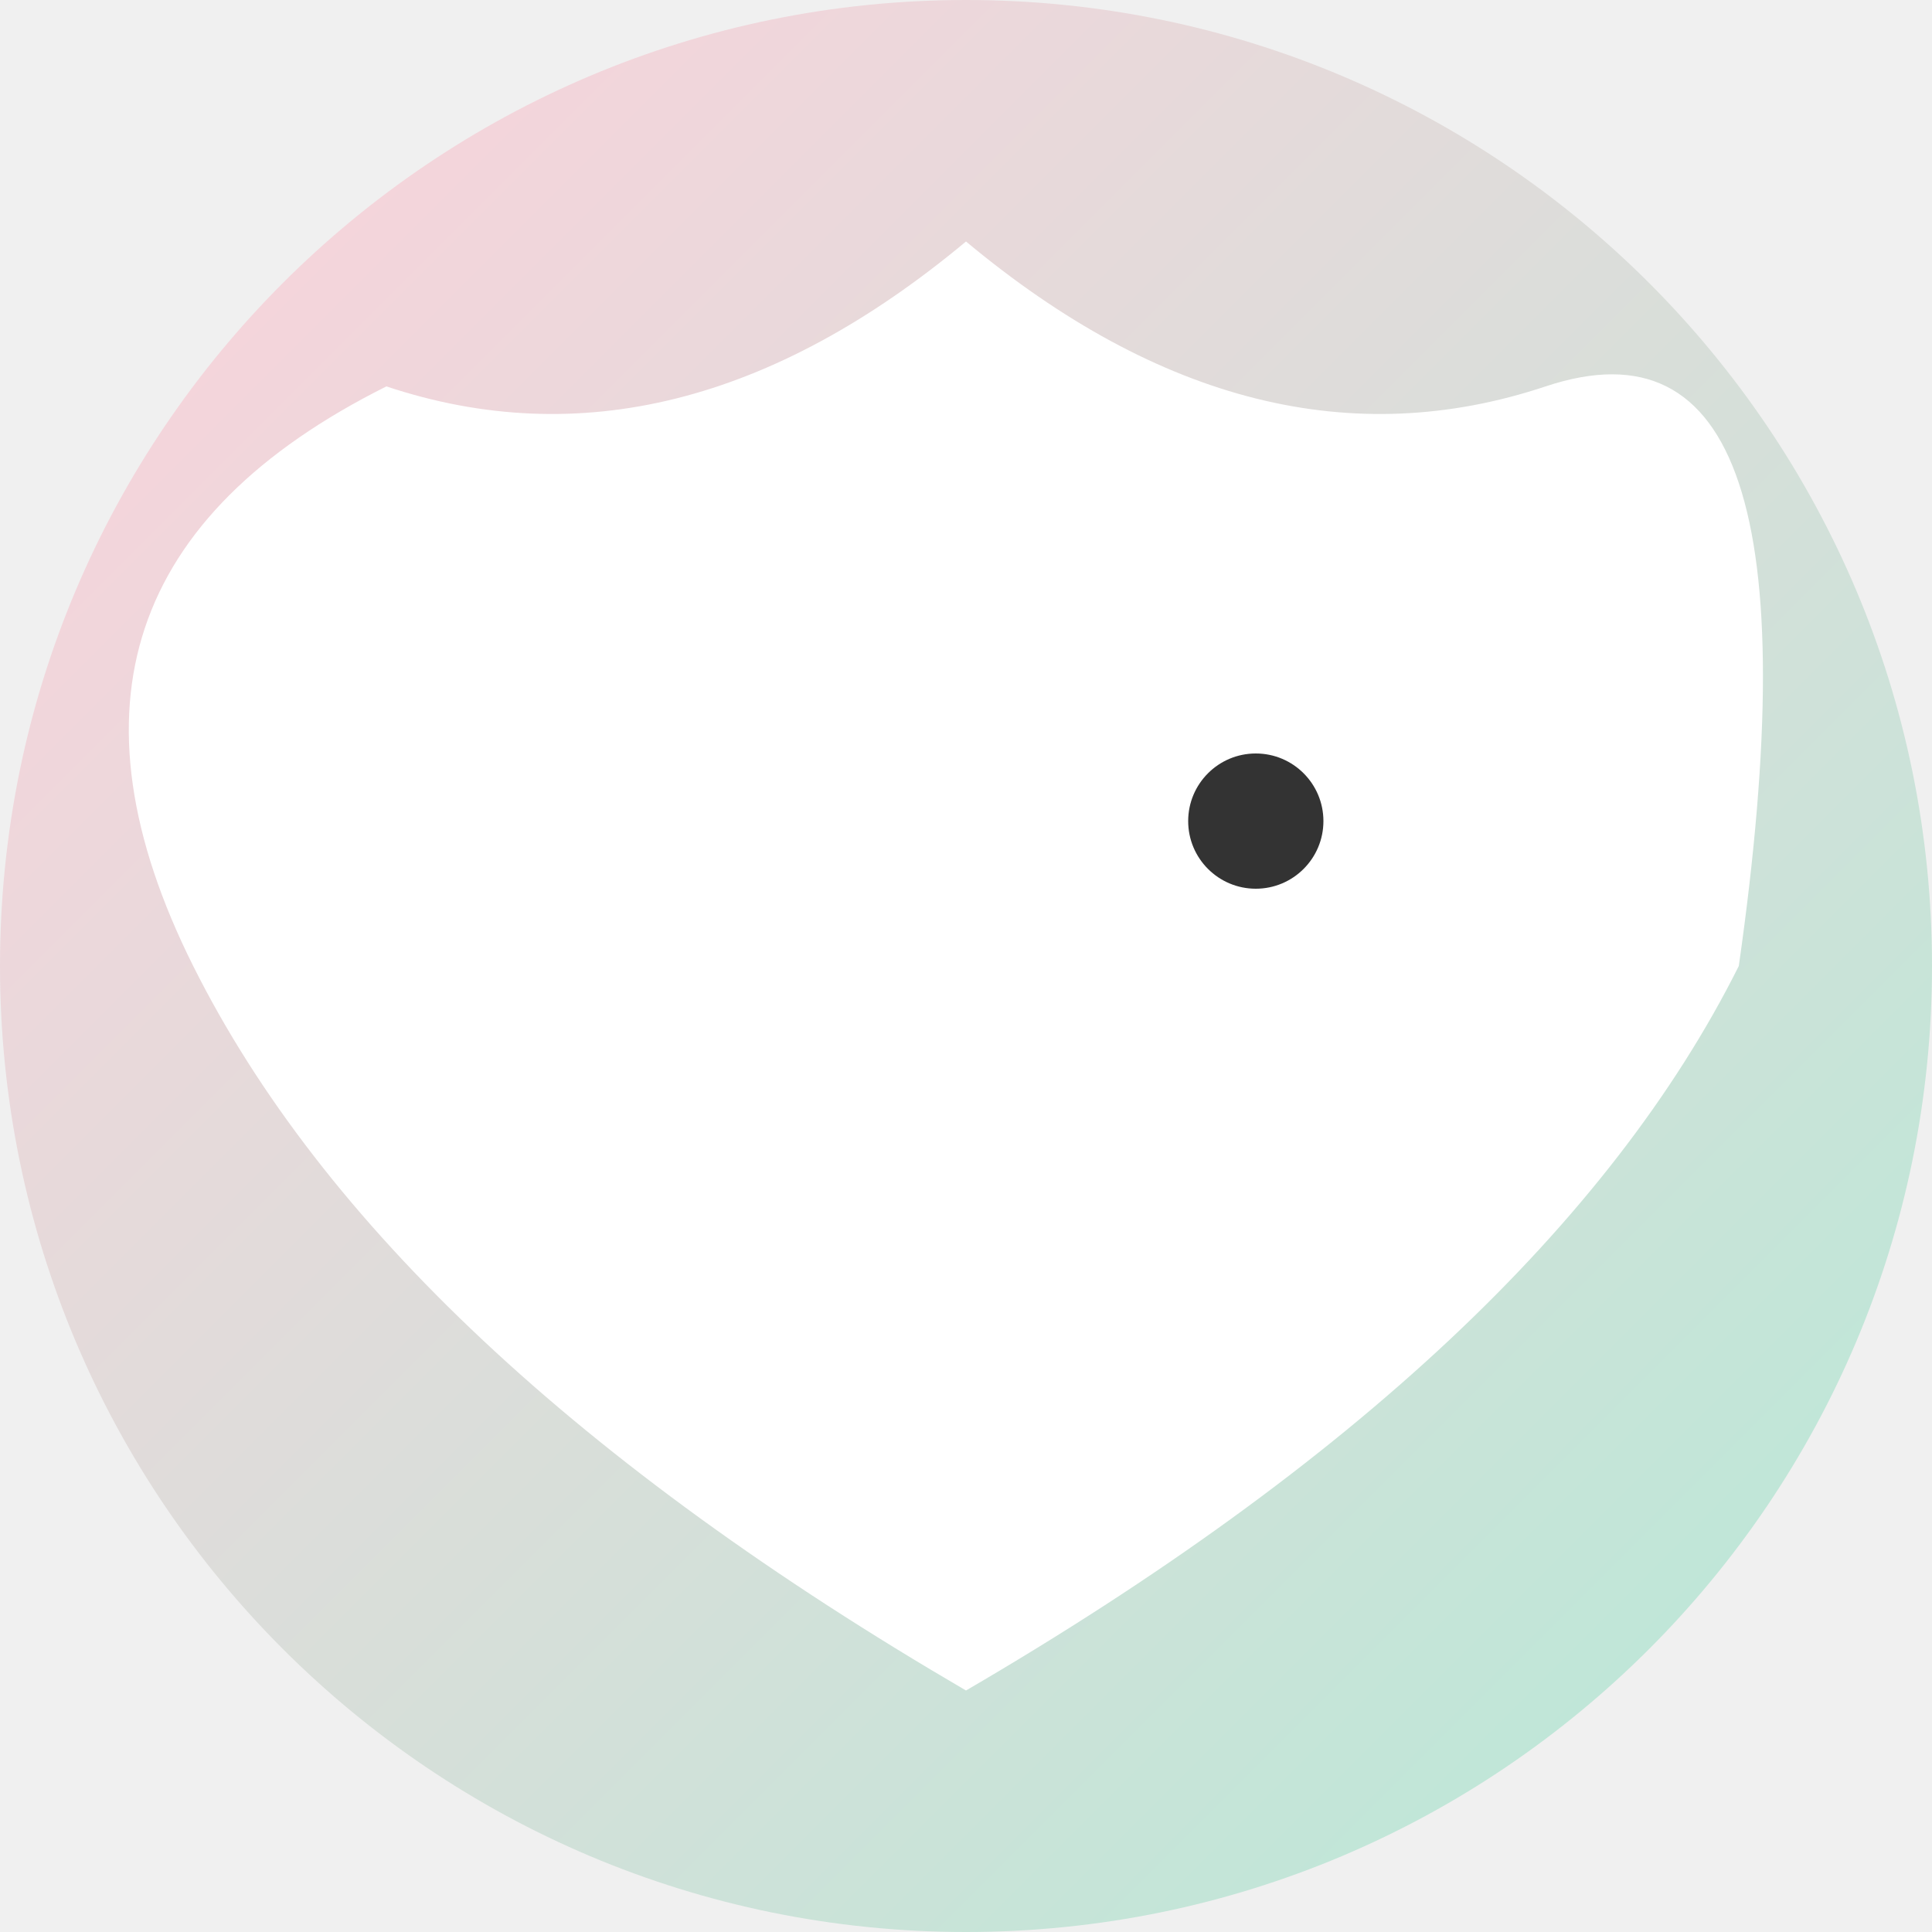
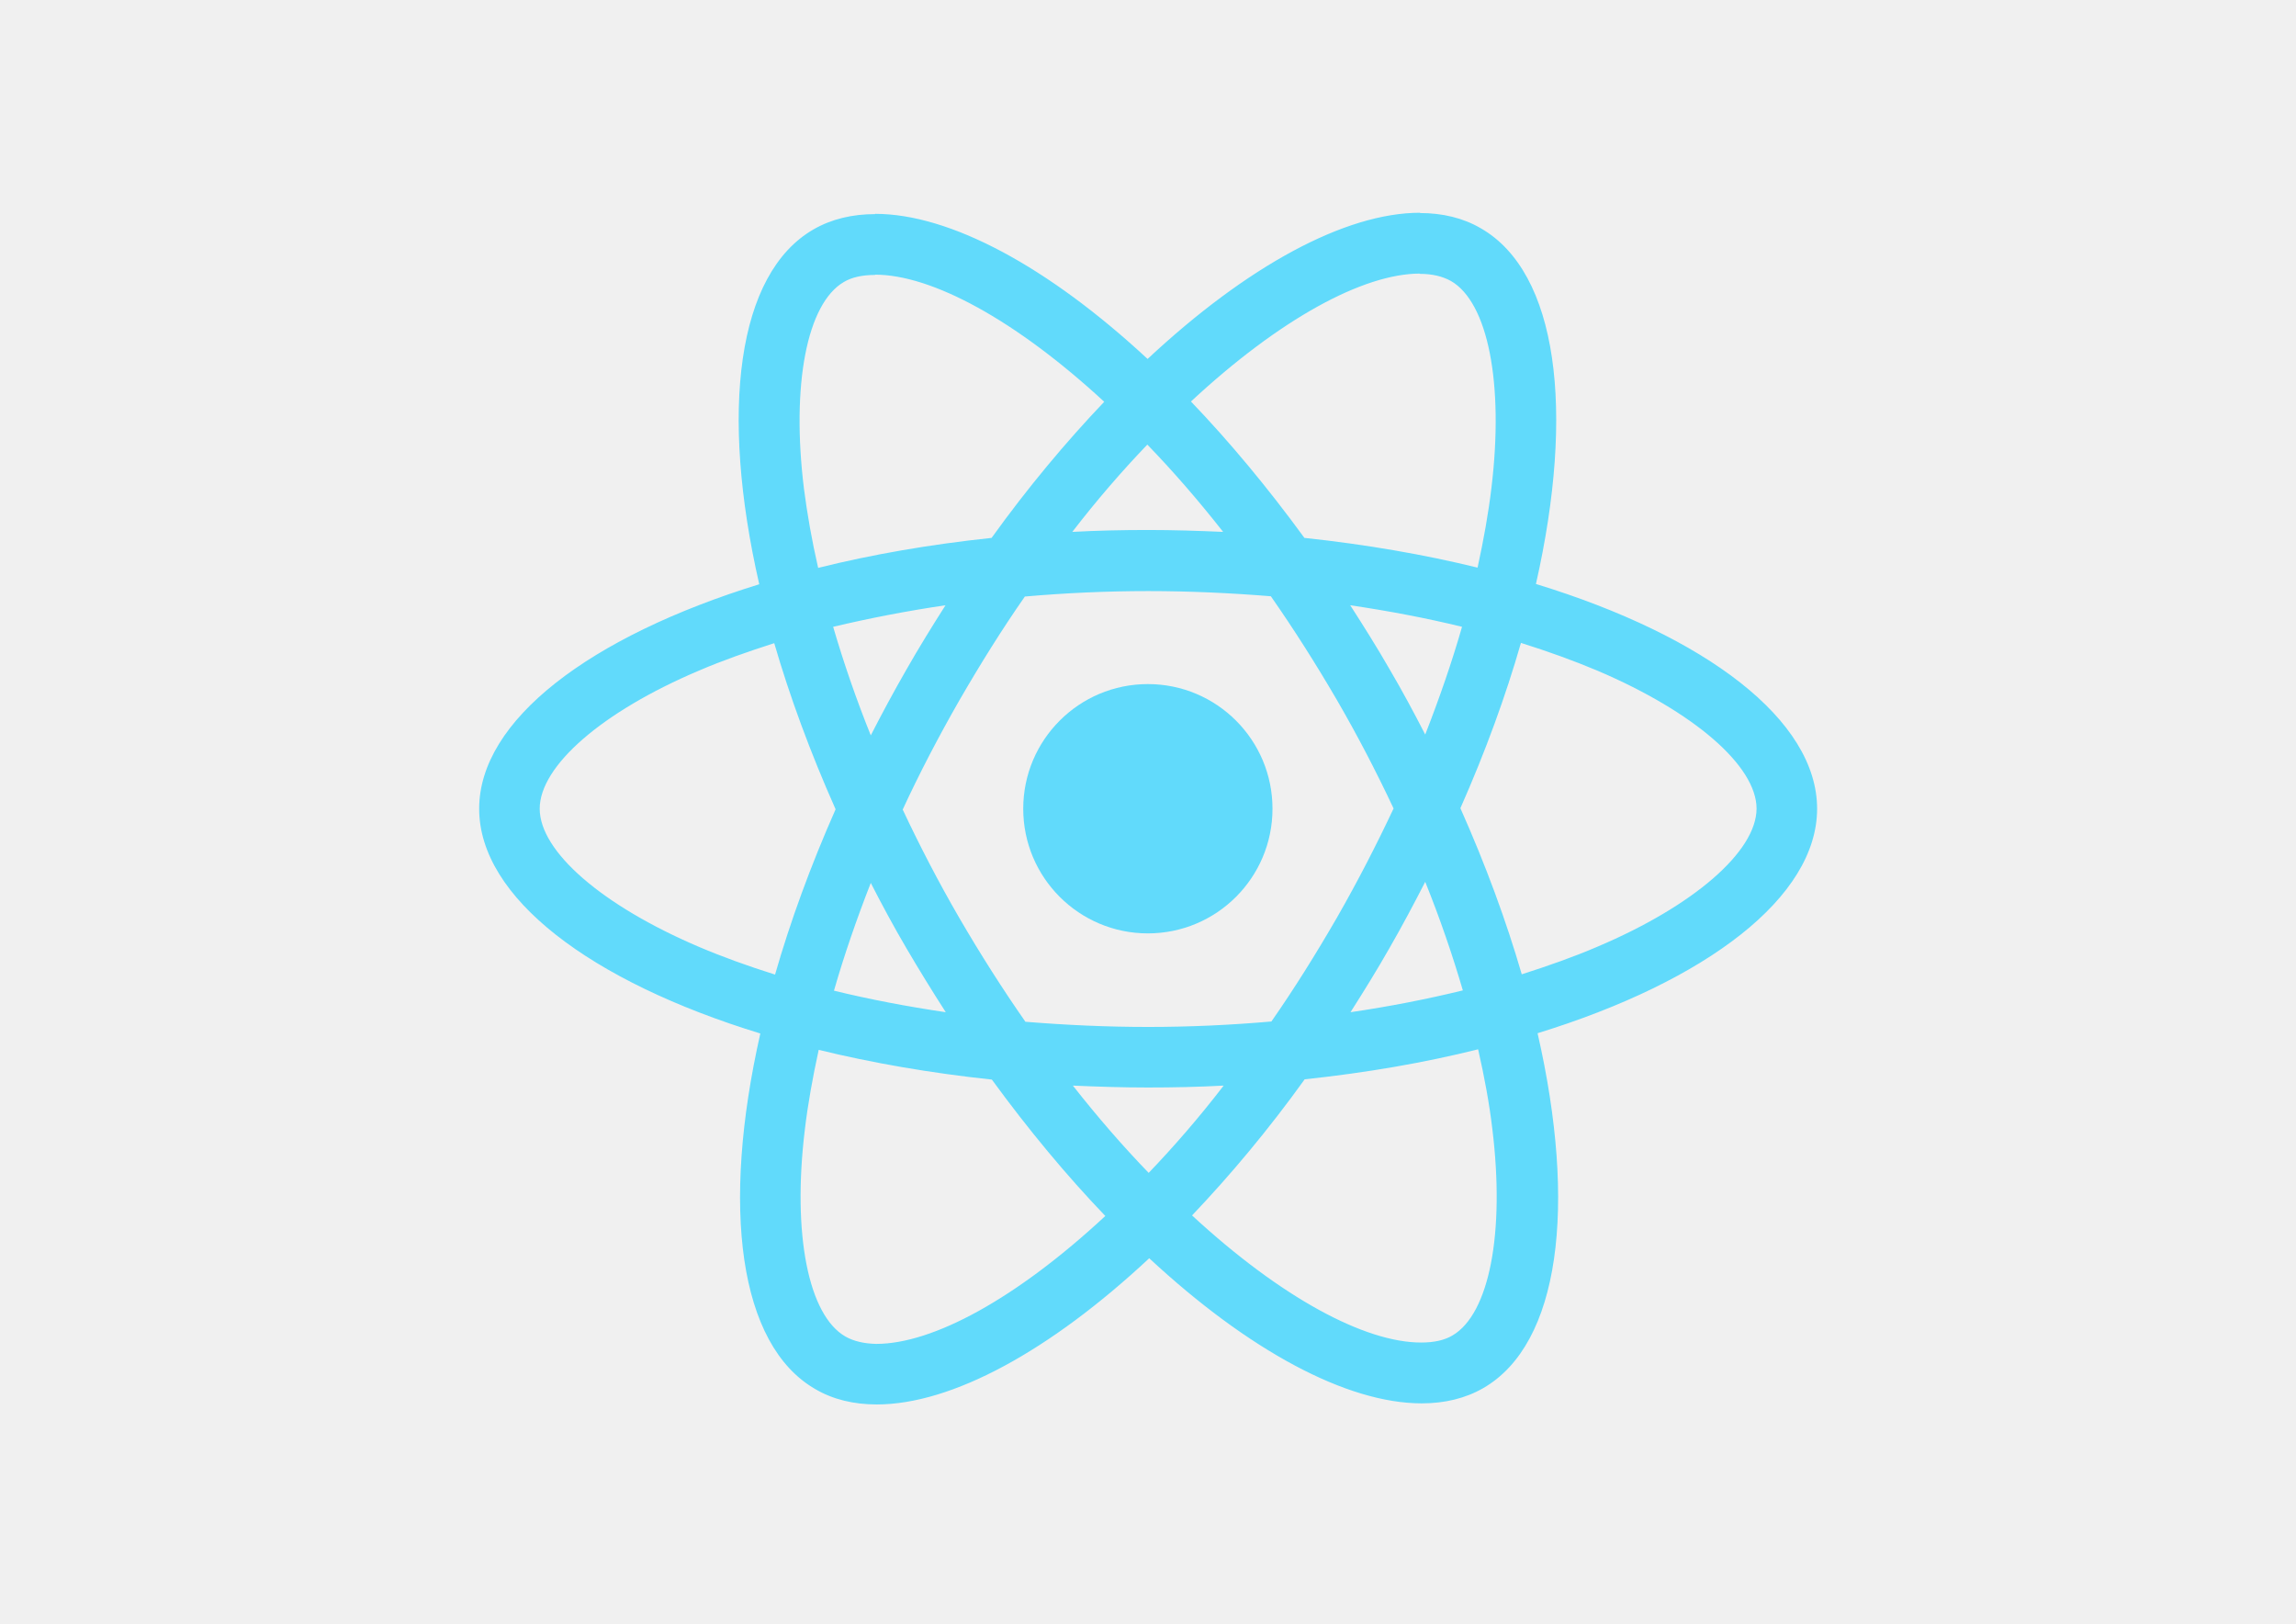
- <svg xmlns="http://www.w3.org/2000/svg" viewBox="0 0 200 200">
-   <defs>
-     <linearGradient id="unicornGradient" x1="0%" y1="0%" x2="100%" y2="100%">
-       <stop offset="0%" style="stop-color:#FFD1DC;stop-opacity:1" />
-       <stop offset="100%" style="stop-color:#B5EAD7;stop-opacity:1" />
-     </linearGradient>
-   </defs>
-   <circle cx="100" cy="100" r="100" fill="url(#unicornGradient)" />
-   <path d="M100 25 Q130 50 160 40 T180 100 Q160 140 100 175 Q40 140 20 100 T40 40 Q70 50 100 25" fill="#FFF" />
-   <circle cx="130" cy="85" r="7" fill="#333" />
-   <path d="M70 130 Q90 110 110 130 Q90 135 70 130" fill="#FFF" />
-   <path d="M90 60 Q100 45 110 60" stroke="#FFF" stroke-width="5" fill="none" />
+ <svg xmlns="http://www.w3.org/2000/svg" viewBox="0 0 841.9 595.3">
+   <g fill="#61DAFB">
+     <path d="M666.3 296.5c0-32.5-40.7-63.3-103.1-82.4 14.4-63.6 8-114.2-20.2-130.4-6.5-3.8-14.1-5.6-22.4-5.6v22.3c4.6 0 8.3.9 11.4 2.6 13.6 7.8 19.5 37.5 14.9 75.7-1.1 9.4-2.9 19.3-5.1 29.4-19.6-4.8-41-8.5-63.5-10.9-13.5-18.5-27.5-35.3-41.6-50 32.6-30.3 63.2-46.9 84-46.9V78c-27.5 0-63.5 19.6-99.9 53.6-36.4-33.8-72.4-53.2-99.9-53.2v22.3c20.7 0 51.4 16.5 84 46.6-14 14.7-28 31.4-41.3 49.9-22.6 2.4-44 6.1-63.6 11-2.3-10-4-19.7-5.2-29-4.7-38.2 1.1-67.9 14.6-75.8 3-1.8 6.9-2.6 11.5-2.6V78.5c-8.4 0-16 1.8-22.6 5.6-28.1 16.2-34.4 66.7-19.9 130.1-62.2 19.2-102.7 49.9-102.7 82.3 0 32.5 40.7 63.3 103.1 82.4-14.4 63.6-8 114.2 20.2 130.4 6.5 3.8 14.1 5.6 22.5 5.6 27.5 0 63.5-19.6 99.9-53.6 36.4 33.8 72.4 53.2 99.9 53.2 8.4 0 16-1.8 22.6-5.6 28.1-16.2 34.4-66.7 19.9-130.1 62-19.1 102.5-49.9 102.5-82.3zm-130.2-66.7c-3.7 12.9-8.3 26.2-13.5 39.5-4.1-8-8.4-16-13.1-24-4.6-8-9.5-15.8-14.4-23.4 14.2 2.1 27.9 4.7 41 7.9zm-45.8 106.5c-7.8 13.5-15.8 26.3-24.1 38.2-14.9 1.3-30 2-45.2 2-15.1 0-30.2-.7-45-1.9-8.3-11.9-16.4-24.6-24.2-38-7.6-13.1-14.5-26.4-20.8-39.8 6.2-13.4 13.2-26.8 20.7-39.9 7.8-13.5 15.8-26.3 24.1-38.2 14.9-1.3 30-2 45.2-2 15.1 0 30.2.7 45 1.9 8.3 11.9 16.4 24.6 24.2 38 7.6 13.1 14.5 26.4 20.8 39.8-6.3 13.4-13.2 26.8-20.7 39.9zm32.3-13c5.4 13.4 10 26.8 13.8 39.8-13.1 3.2-26.9 5.9-41.2 8 4.9-7.7 9.8-15.6 14.4-23.7 4.6-8 8.9-16.1 13-24.1zM421.2 430c-9.3-9.6-18.6-20.3-27.8-32 9 .4 18.2.7 27.5.7 9.4 0 18.7-.2 27.8-.7-9 11.7-18.3 22.4-27.5 32zm-74.4-58.9c-14.2-2.1-27.9-4.7-41-7.9 3.7-12.9 8.3-26.2 13.5-39.5 4.1 8 8.4 16 13.1 24 4.7 8 9.5 15.8 14.4 23.4zM420.7 163c9.3 9.6 18.6 20.3 27.8 32-9-.4-18.2-.7-27.5-.7-9.4 0-18.7.2-27.8.7 9-11.7 18.3-22.4 27.5-32zm-74 58.9c-4.9 7.7-9.8 15.6-14.4 23.7-4.6 8-8.9 16-13 24-5.4-13.4-10-26.8-13.8-39.8 13.1-3.1 26.9-5.8 41.2-7.9zm-90.5 125.2c-35.4-15.1-58.3-34.9-58.3-50.6 0-15.7 22.9-35.6 58.3-50.6 8.6-3.7 18-7 27.7-10.1 5.7 19.6 13.2 40 22.5 60.9-9.2 20.8-16.6 41.1-22.2 60.6-9.9-3.1-19.3-6.5-28-10.2zM310 490c-13.6-7.8-19.5-37.5-14.9-75.7 1.1-9.4 2.9-19.3 5.1-29.4 19.6 4.8 41 8.5 63.5 10.9 13.5 18.5 27.5 35.3 41.6 50-32.6 30.3-63.2 46.9-84 46.9-4.5-.1-8.3-1-11.3-2.7zm237.2-76.2c4.7 38.2-1.1 67.9-14.6 75.8-3 1.8-6.9 2.6-11.5 2.6-20.7 0-51.4-16.5-84-46.6 14-14.7 28-31.4 41.3-49.9 22.6-2.4 44-6.1 63.6-11 2.3 10.1 4.1 19.8 5.2 29.1zm38.5-66.7c-8.6 3.7-18 7-27.7 10.1-5.7-19.6-13.2-40-22.5-60.9 9.2-20.8 16.6-41.1 22.2-60.6 9.9 3.1 19.3 6.5 28.1 10.2 35.4 15.1 58.3 34.9 58.3 50.6-.1 15.7-23 35.6-58.4 50.6zM320.8 78.4z" />
+     <circle cx="420.9" cy="296.5" r="45.7" />
+     <path d="M520.5 78.1z" />
+   </g>
</svg>
